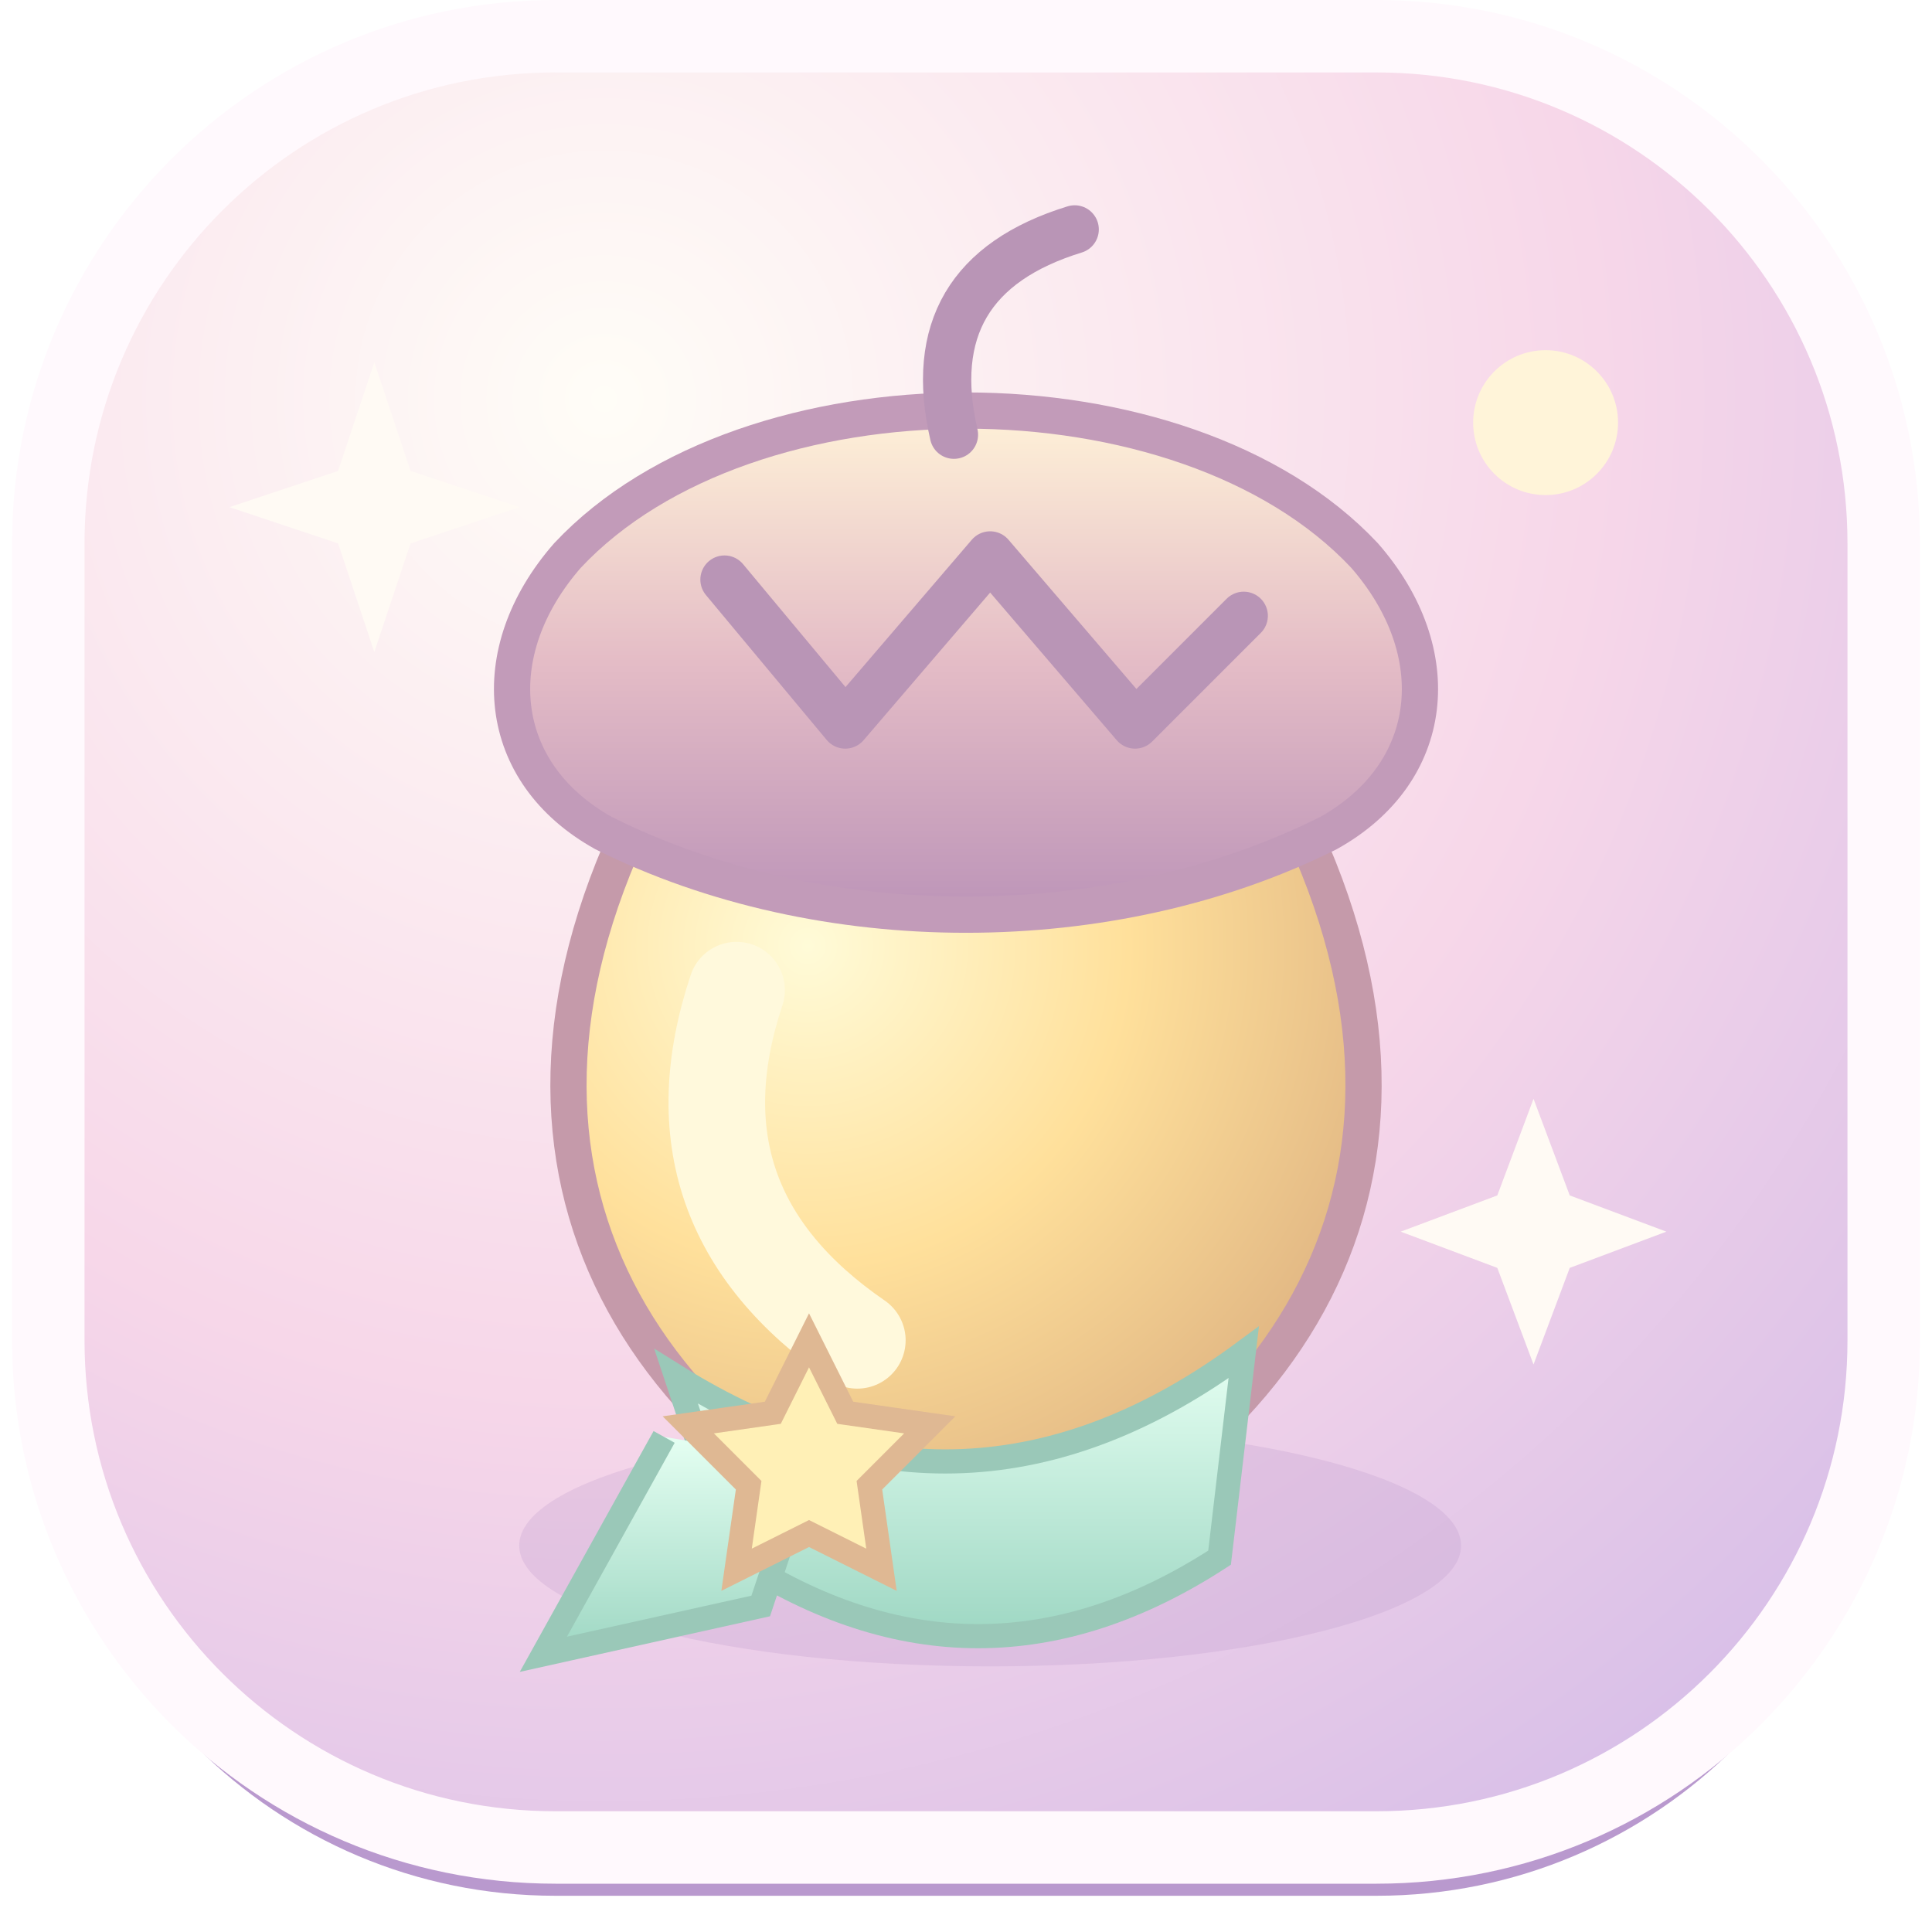
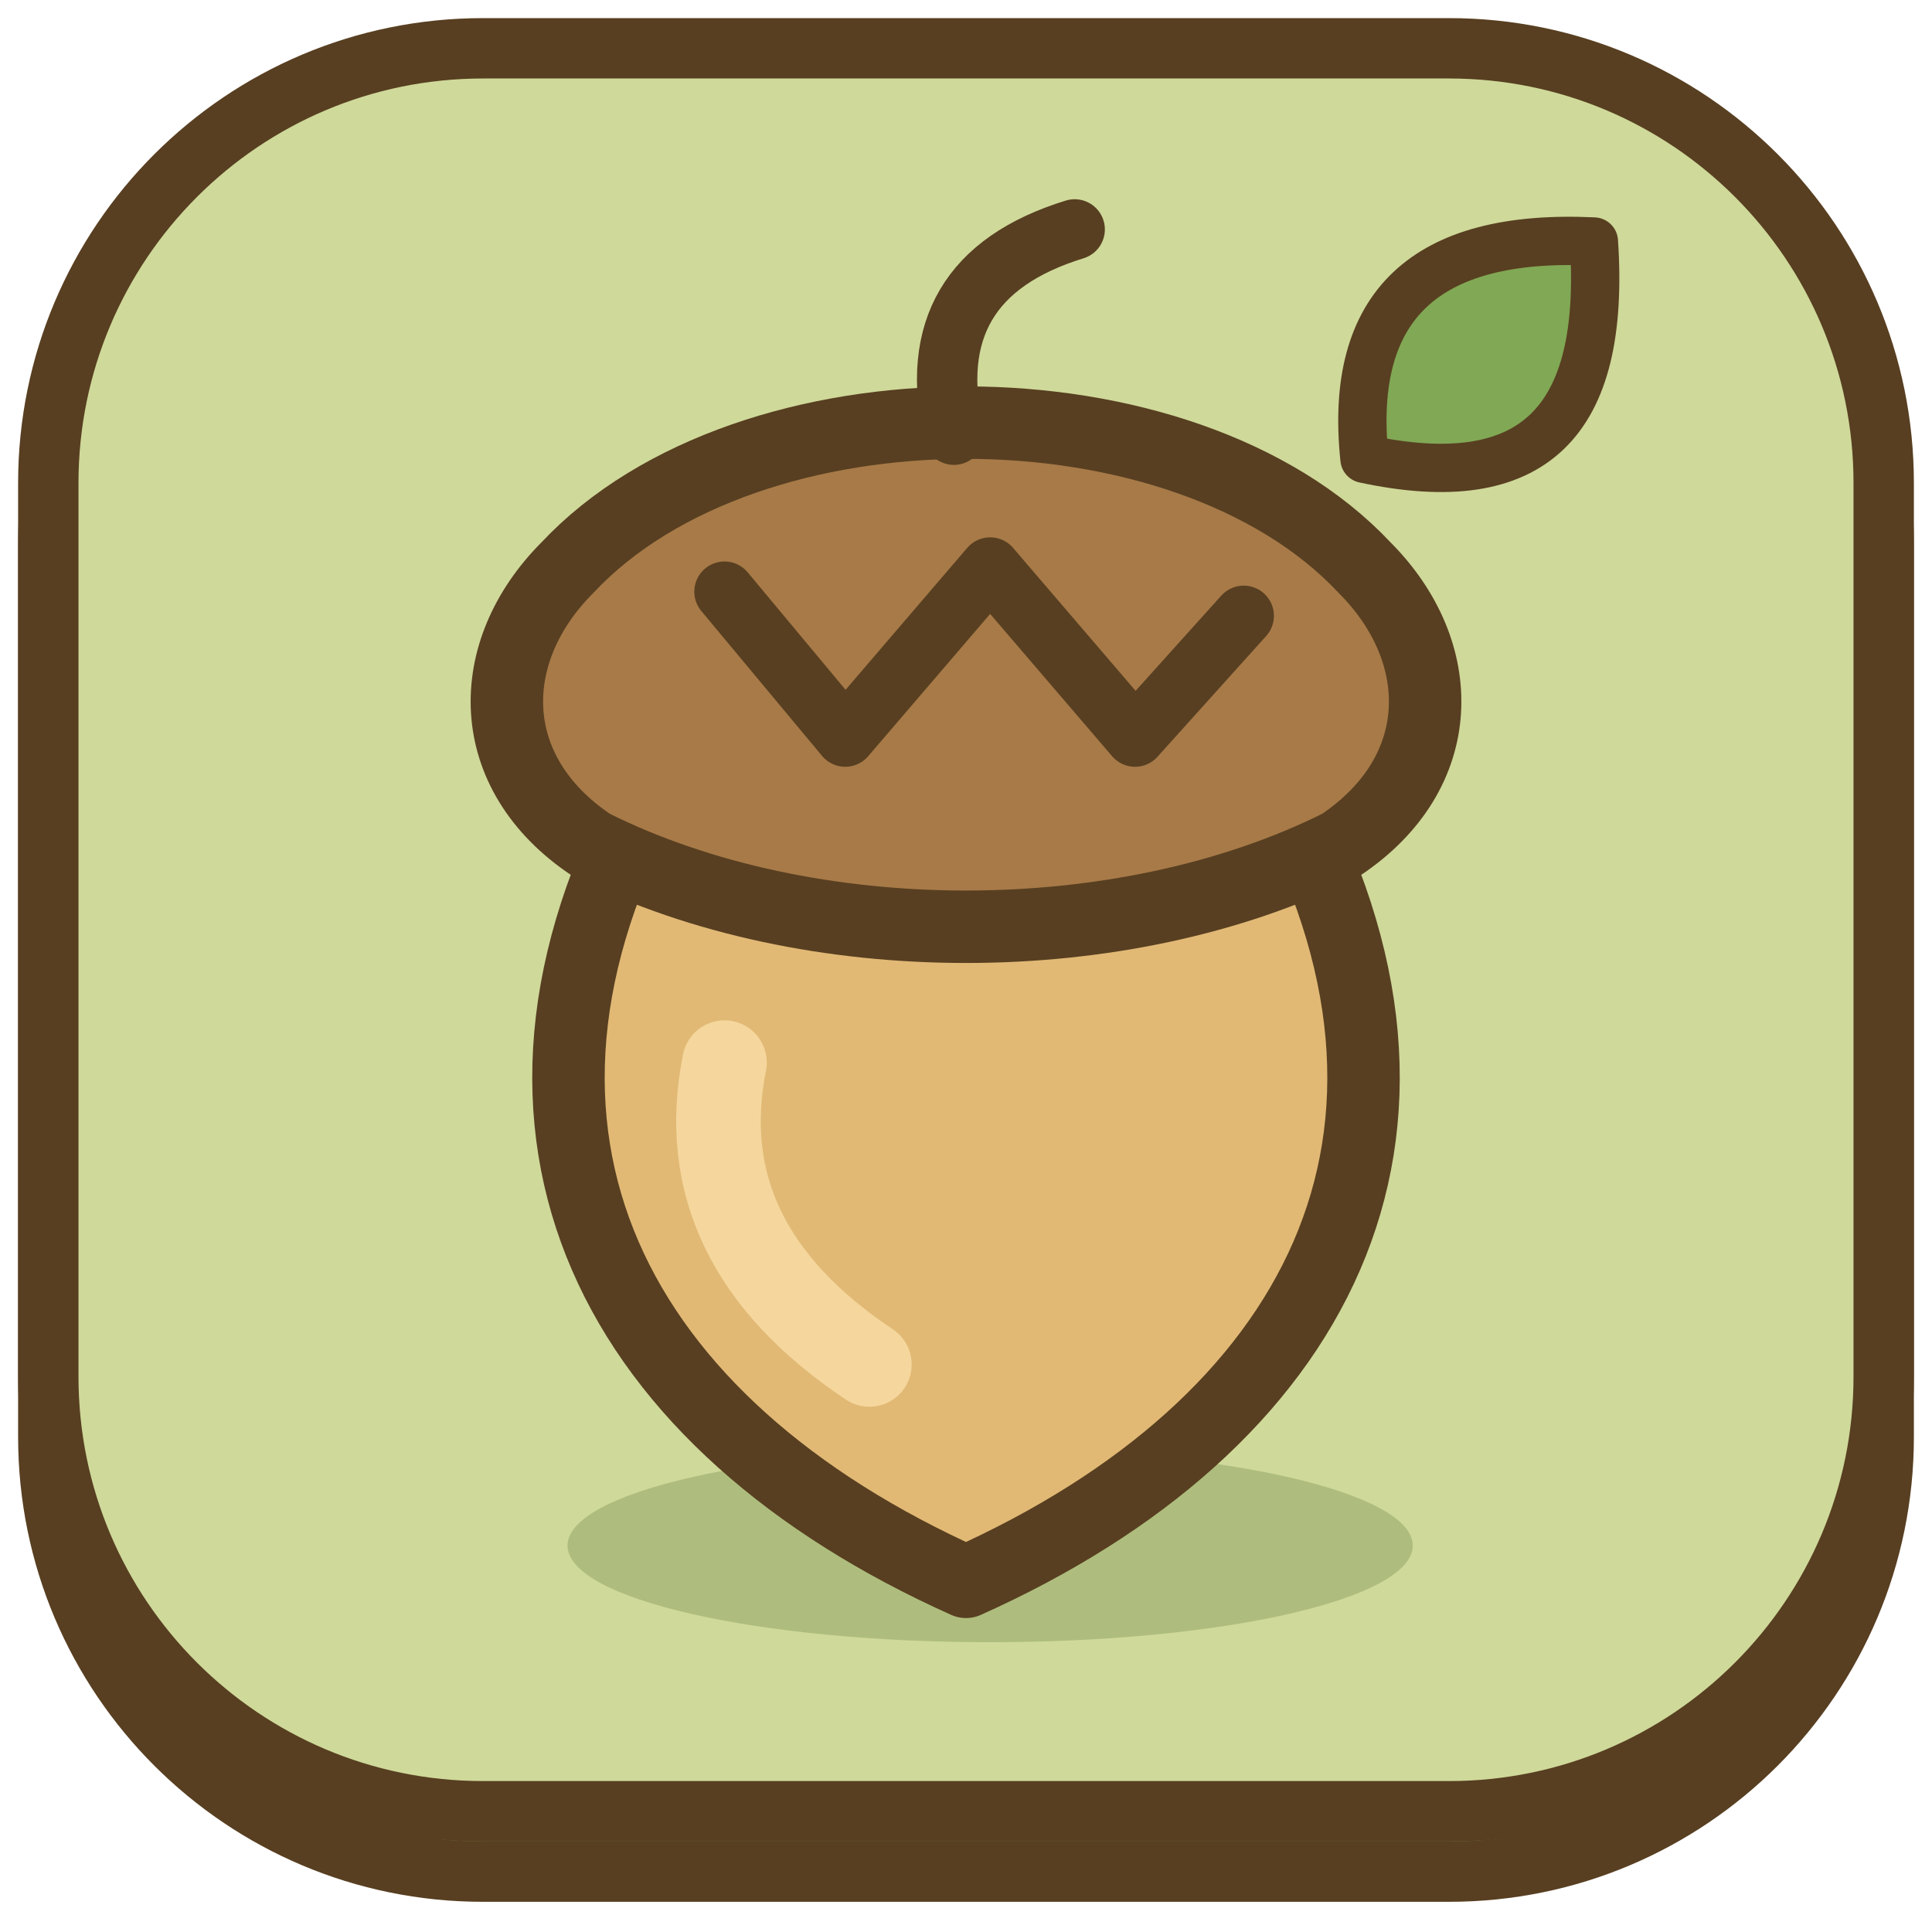
<svg xmlns="http://www.w3.org/2000/svg" viewBox="0 0 160 160">
-   <defs>
-     <radialGradient id="pearl" cx=".3" cy=".2" r="1">
-       <stop stop-color="#fffdf7" />
-       <stop offset=".55" stop-color="#f7d7e9" />
-       <stop offset="1" stop-color="#d4bce8" />
-     </radialGradient>
-     <radialGradient id="gold" cx=".3" cy=".2" r=".9">
-       <stop stop-color="#fffbd8" />
-       <stop offset=".45" stop-color="#ffe09b" />
-       <stop offset="1" stop-color="#d8aa7c" />
-     </radialGradient>
-     <linearGradient id="cap" x2="0" y2="1">
-       <stop stop-color="#fff2d8" />
-       <stop offset=".5" stop-color="#e4bcc6" />
-       <stop offset="1" stop-color="#bc94b8" />
-     </linearGradient>
-     <linearGradient id="mint" x2="0" y2="1">
-       <stop stop-color="#e5fff2" />
-       <stop offset="1" stop-color="#9ed7c3" />
-     </linearGradient>
-   </defs>
-   <rect x="4" y="7" width="152" height="150" rx="42" fill="#b999ce" />
-   <rect x="4" y="3" width="152" height="150" rx="42" fill="url(#pearl)" stroke="#fff9fd" stroke-width="6" />
-   <ellipse cx="82" cy="128" rx="39" ry="10" fill="#b68fc4" opacity=".23" />
-   <path d="M54 65c-16 30-3 54 26 66 29-12 42-36 26-66Z" fill="url(#gold)" stroke="#c59aaa" stroke-width="3" />
-   <path d="M50 69c-9-5-10-15-3-23 15-16 51-16 66 0 7 8 6 18-3 23-18 9-42 9-60 0Z" fill="url(#cap)" stroke="#c29bb9" stroke-width="3" />
-   <path d="m60 48 10 12 12-14 12 14 9-9M79 36q-3-13 10-17" fill="none" stroke="#b995b6" stroke-width="4" stroke-linecap="round" stroke-linejoin="round" />
-   <path d="M61 82q-6 18 10 29" fill="none" stroke="#fff9dc" stroke-width="8" stroke-linecap="round" />
-   <path d="M56 114q24 15 47-2l-2 17q-20 13-40 0Z" fill="url(#mint)" stroke="#9ac8b8" stroke-width="2" />
-   <path d="M55 119 45 137l18-4 4-12" fill="url(#mint)" stroke="#9ac8b8" stroke-width="2" />
-   <path d="m67 111 3 6 7 1-5 5 1 7-6-3-6 3 1-7-5-5 7-1Z" fill="#fff0b6" stroke="#dfb893" stroke-width="2" />
-   <path d="m31 30 3 9 9 3-9 3-3 9-3-9-9-3 9-3Zm96 61 3 8 8 3-8 3-3 8-3-8-8-3 8-3Z" fill="#fffaf4" />
-   <circle cx="128" cy="35" r="6" fill="#fff4d9" />
+   <g stroke="#583f21" stroke-linecap="round" stroke-linejoin="round">
+     <rect x="4" y="9" width="152" height="146" rx="36" fill="#748f4c" stroke-width="5" />
+     <rect x="4" y="4" width="152" height="146" rx="36" fill="#cfd99a" stroke-width="5" />
+     <ellipse cx="82" cy="128" rx="35" ry="8" fill="#aebd7d" stroke="none" />
+     <path d="M54 65c-16 29-3 53 26 66 29-13 42-37 26-66Z" fill="#e1b975" stroke-width="6" />
+     <path d="M49 70c-9-6-9-16-2-23 15-16 51-16 66 0 7 7 7 17-2 23-18 9-44 9-62 0Z" fill="#a77a48" stroke-width="6" />
+     <path d="m60 49 10 12 12-14 12 14 9-10M79 36q-3-13 10-17" fill="none" stroke-width="5" />
+     <path d="M60 88q-3 15 12 25" fill="none" stroke="#f5d79d" stroke-width="7" />
+     <path d="M113 38q-2-19 19-18c1 15-5 21-19 18Z" fill="#81a855" stroke-width="4" />
+   </g>
</svg>
